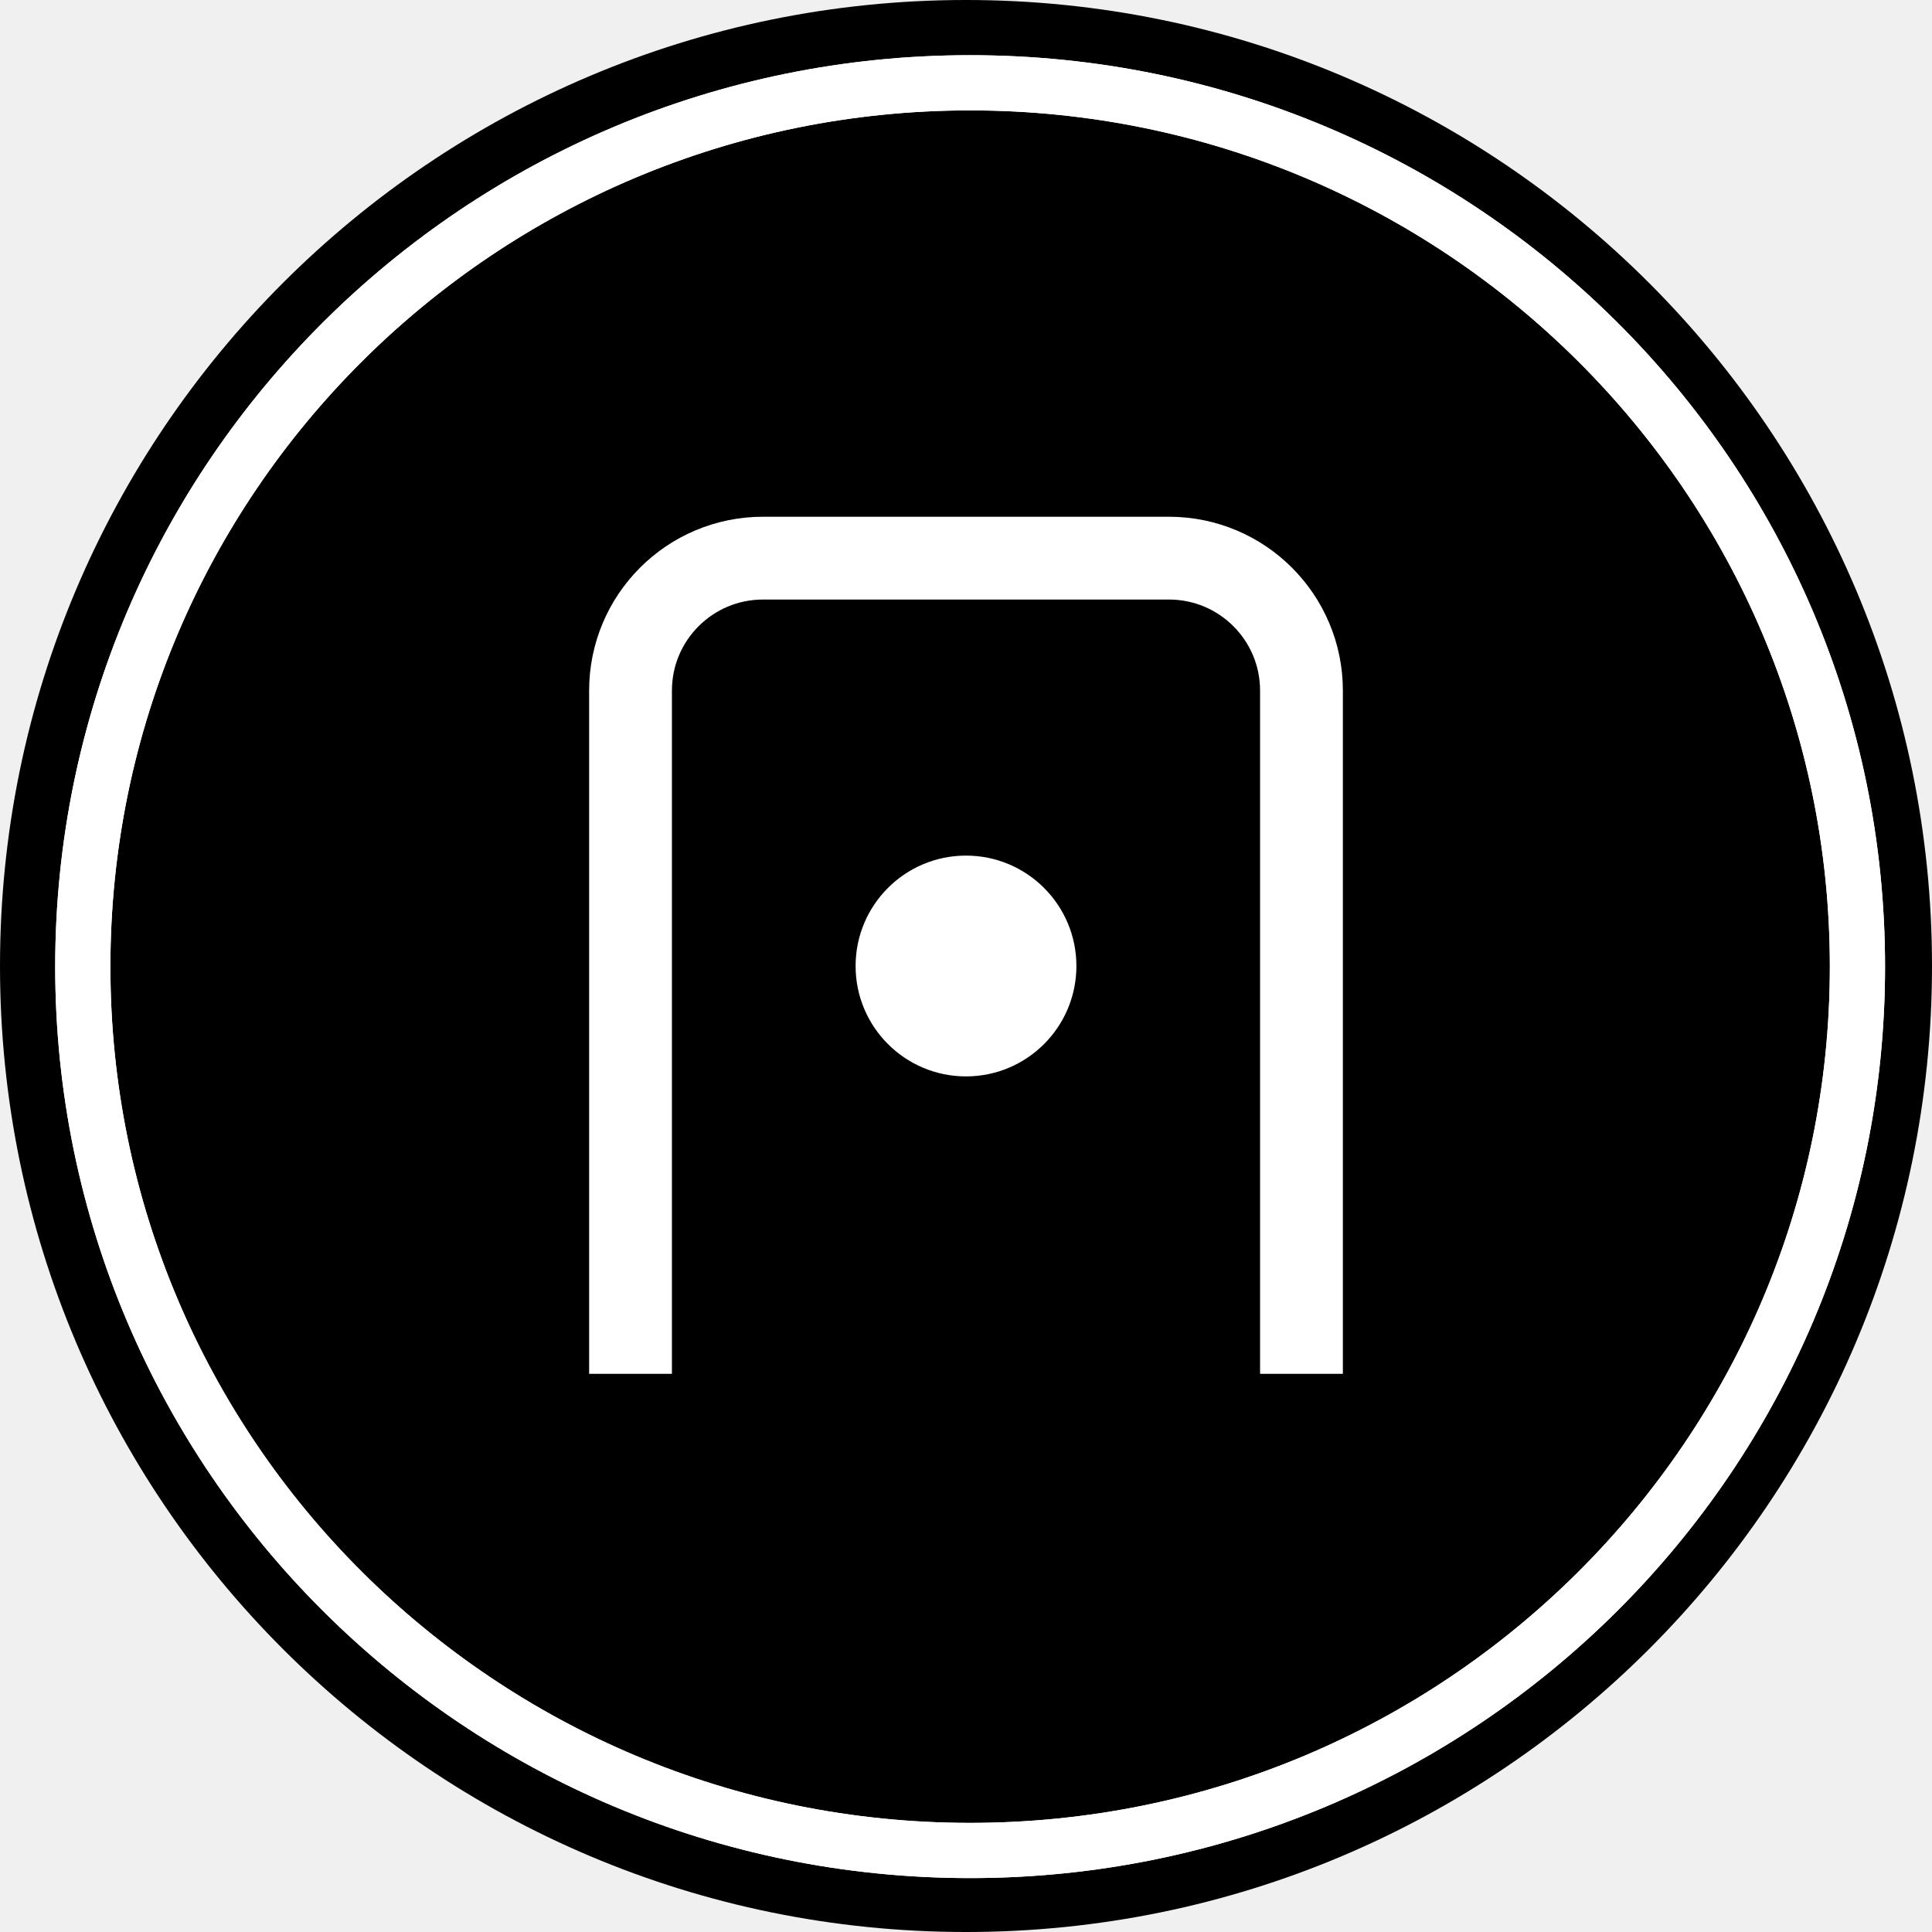
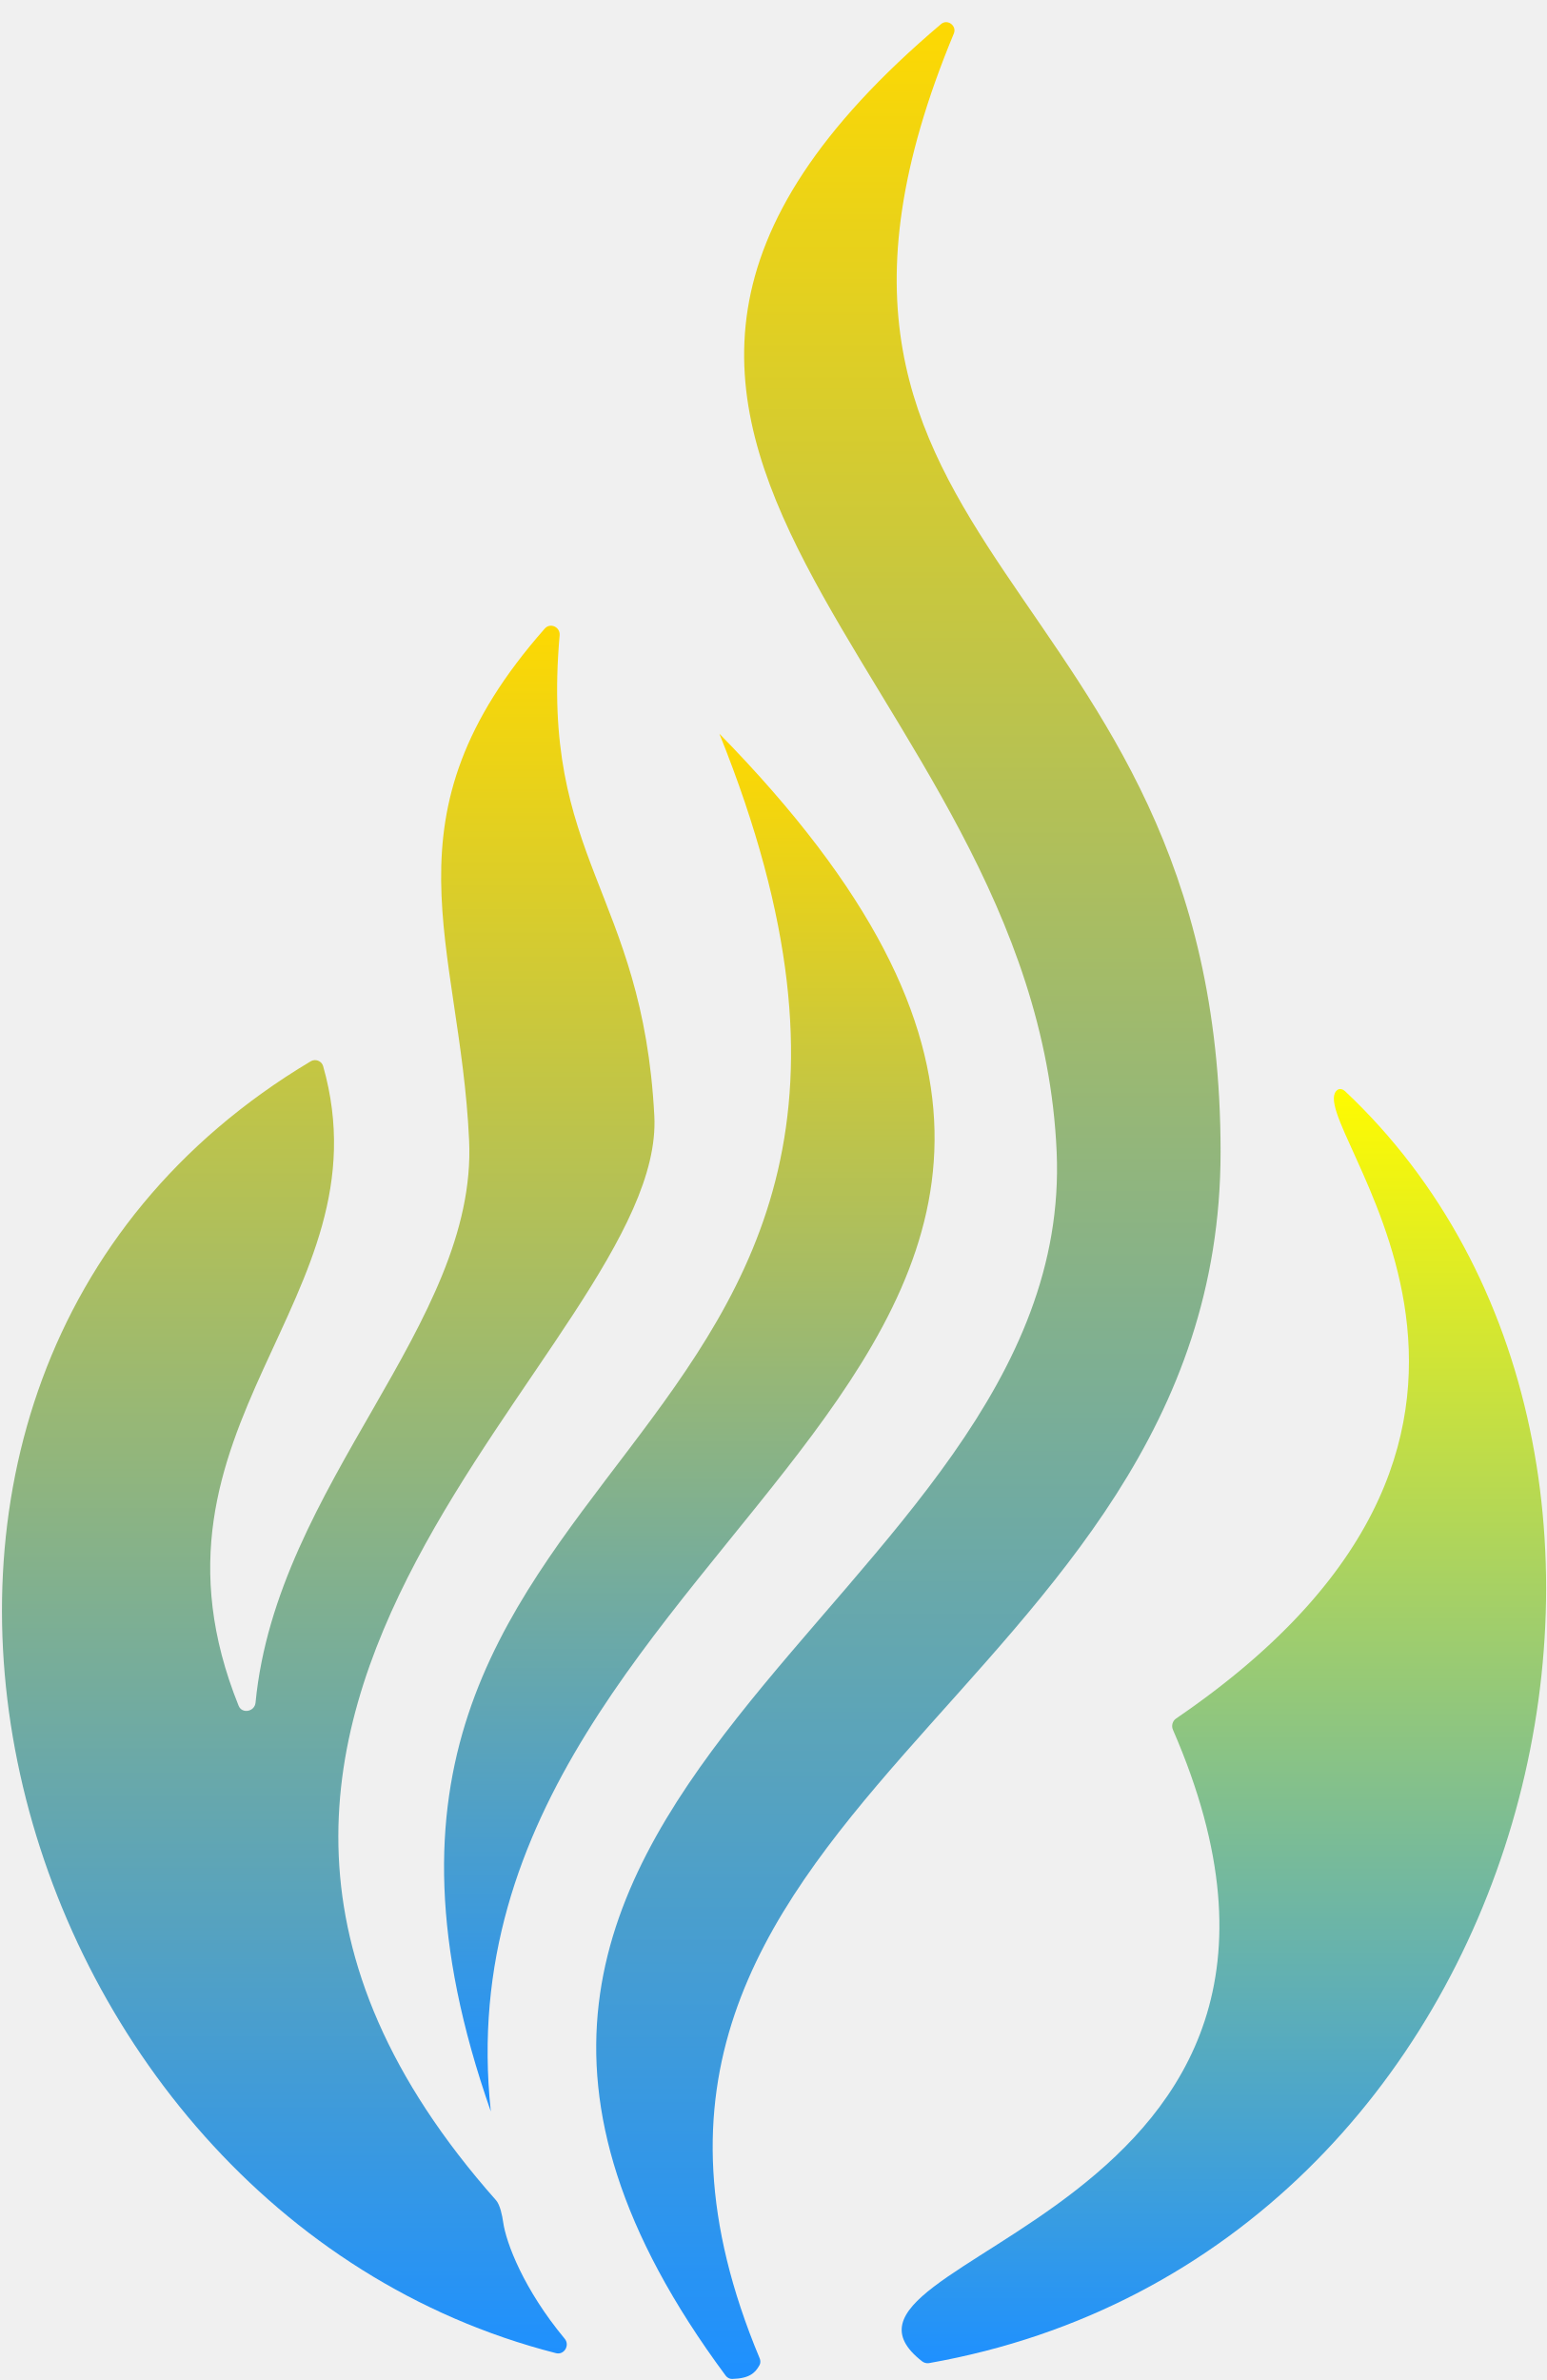
- <svg xmlns="http://www.w3.org/2000/svg" width="350" height="350" viewBox="0 0 350 350" fill="none">
-   <circle cx="175" cy="175" r="175" fill="black" />
-   <path d="M175.747 335.233C264.506 335.233 336.495 263.566 336.495 175.117C336.495 86.668 264.506 15 175.747 15C86.988 15 15 86.668 15 175.117C15 263.566 86.988 335.233 175.747 335.233Z" fill="black" />
-   <path d="M175.747 335.233C264.506 335.233 336.495 263.566 336.495 175.117C336.495 86.668 264.506 15 175.747 15C86.988 15 15 86.668 15 175.117C15 263.566 86.988 335.233 175.747 335.233Z" stroke="white" stroke-width="10" />
-   <path d="M175.747 335.233C264.506 335.233 336.495 263.566 336.495 175.117C336.495 86.668 264.506 15 175.747 15C86.988 15 15 86.668 15 175.117C15 263.566 86.988 335.233 175.747 335.233Z" stroke="white" stroke-width="10" />
-   <path d="M235.774 248.887V125.113C235.774 111.858 225.029 101.113 211.774 101.113H138.226C124.971 101.113 114.226 111.858 114.226 125.113V248.887" stroke="white" stroke-width="15" />
-   <circle cx="175" cy="175" r="20" fill="white" />
+ <svg xmlns="http://www.w3.org/2000/svg" width="193" height="297" viewBox="0 0 193 297" fill="none">
+   <path d="M115.923 294.895C192.318 281.423 216.254 181.702 167.848 136.167C167.592 135.926 167.193 135.798 166.909 136.004C161.906 139.632 200.84 177.554 146.755 214.459C146.325 214.752 146.154 215.359 146.362 215.837C173.074 277.159 97.996 281.372 115.077 294.677C115.305 294.854 115.638 294.945 115.923 294.895Z" fill="url(#paint0_linear_4_11)" />
+   <path d="M62.783 277.258C63.15 279.91 65.383 285.73 70.469 291.85C71.143 292.661 70.406 293.912 69.384 293.651C-0.774 275.752 -28.578 172.669 38.772 132.44C39.358 132.09 40.139 132.389 40.325 133.046C48.61 162.242 15.71 177.93 29.776 212.859C30.2 213.911 31.78 213.605 31.889 212.476C34.524 185.159 59.598 165.217 58.54 142.3C57.397 117.538 47.231 101.979 67.985 78.437C68.668 77.663 69.926 78.25 69.836 79.277C67.372 107.317 80.196 111.197 81.653 139.256C83.155 168.171 7.555 213.223 61.905 274.575C62.405 275.139 62.68 276.512 62.783 277.258Z" fill="url(#paint1_linear_4_11)" />
+   <path d="M89.774 91.563C127.573 185.489 31.414 178.382 61.249 263.486C53.331 189.161 166.605 170.019 89.774 91.563Z" fill="url(#paint2_linear_4_11)" />
+   <path d="M119.029 4.183C91.561 70.286 152.316 70.803 152.316 143.744C152.316 212.222 66.049 225.588 94.804 294.305C94.916 294.574 94.919 294.896 94.778 295.15C94.25 296.105 93.534 296.816 91.356 296.869C91.047 296.876 90.745 296.708 90.561 296.46C36.886 224.064 134.326 200.748 131.86 143.744C129.258 83.62 55.781 55.202 117.433 3.005C118.234 2.327 119.432 3.213 119.029 4.183Z" fill="url(#paint3_linear_4_11)" />
+   <defs>
+     <linearGradient id="paint0_linear_4_11" x1="152.731" y1="135.781" x2="152.731" y2="294.973" gradientUnits="userSpaceOnUse">
+       <stop stop-color="#FFFB00" />
+       <stop offset="1" stop-color="dodgerblue" />
+     </linearGradient>
+     <linearGradient id="paint1_linear_4_11" x1="40.961" y1="76.045" x2="40.961" y2="294.445" gradientUnits="userSpaceOnUse">
+       <stop stop-color="#FFD900" />
+       <stop offset="1" stop-color="dodgerblue" />
+     </linearGradient>
+     <linearGradient id="paint2_linear_4_11" x1="86.02" y1="91.563" x2="86.02" y2="263.486" gradientUnits="userSpaceOnUse">
+       <stop stop-color="#FFD900" />
+       <stop offset="1" stop-color="dodgerblue" />
+     </linearGradient>
+     <linearGradient id="paint3_linear_4_11" x1="113.358" y1="0.315" x2="113.358" y2="296.872" gradientUnits="userSpaceOnUse">
+       <stop stop-color="#FFD900" />
+       <stop offset="1" stop-color="dodgerblue" />
+     </linearGradient>
+   </defs>
</svg>
